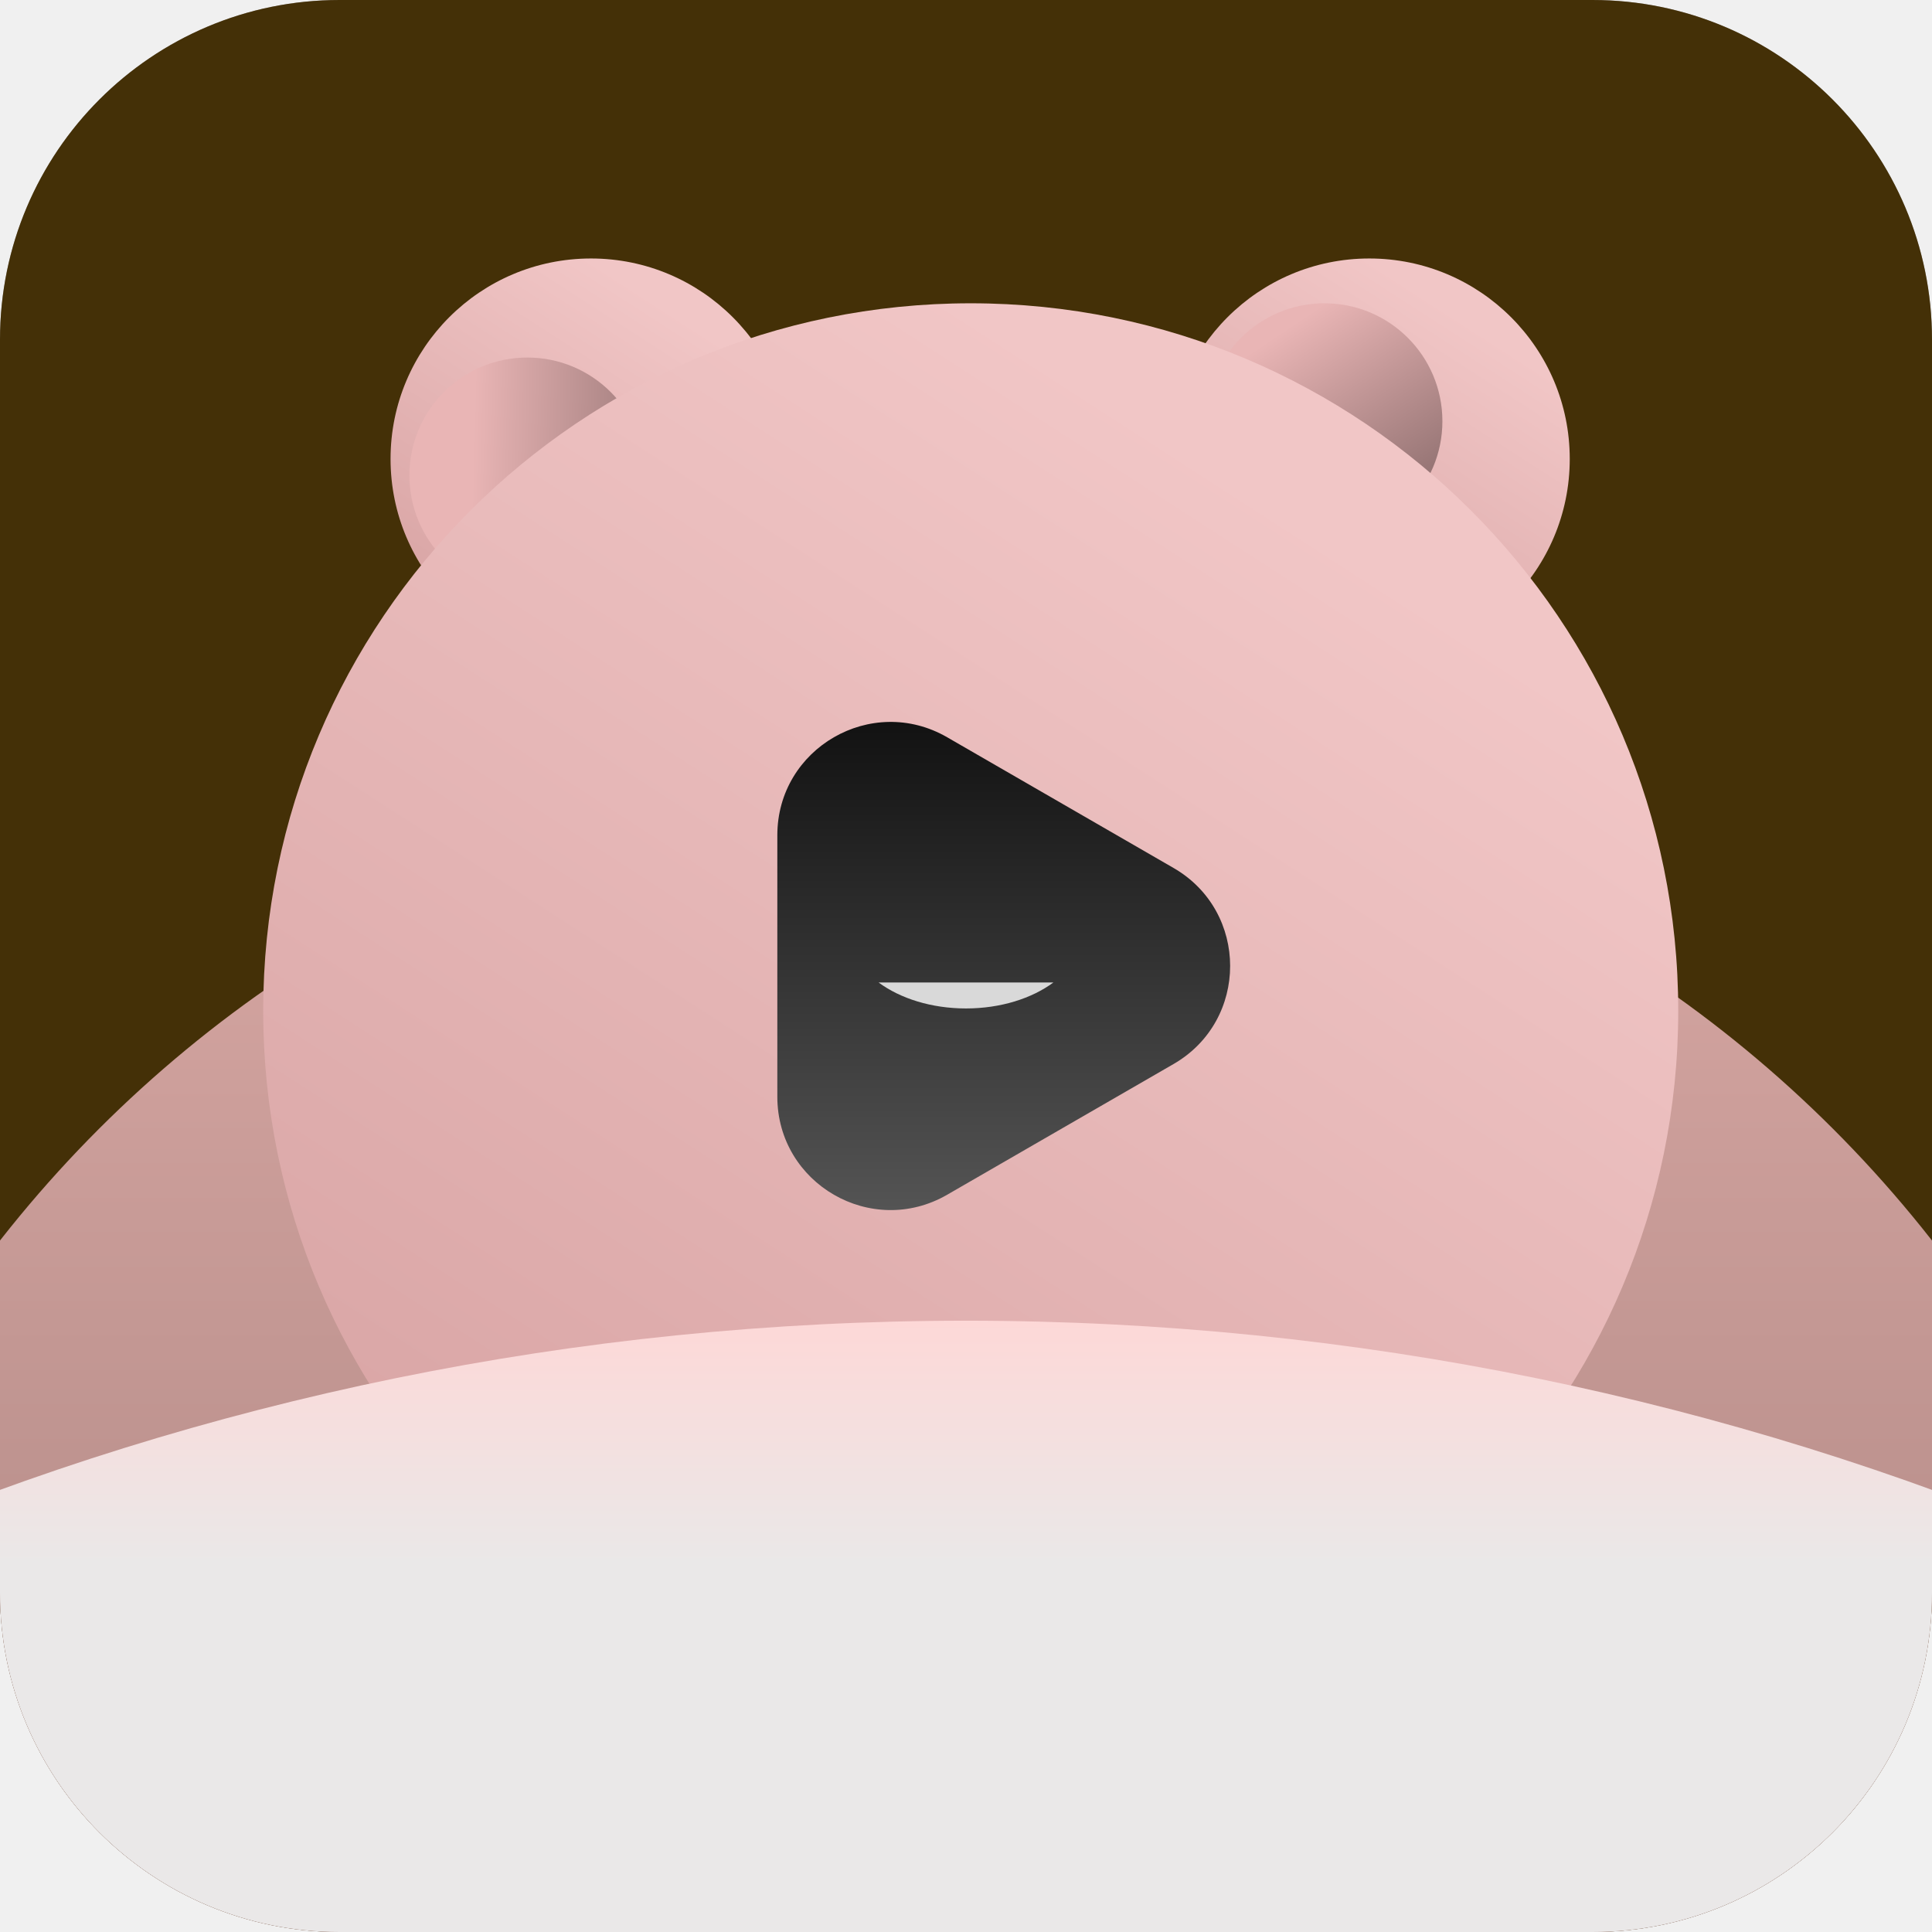
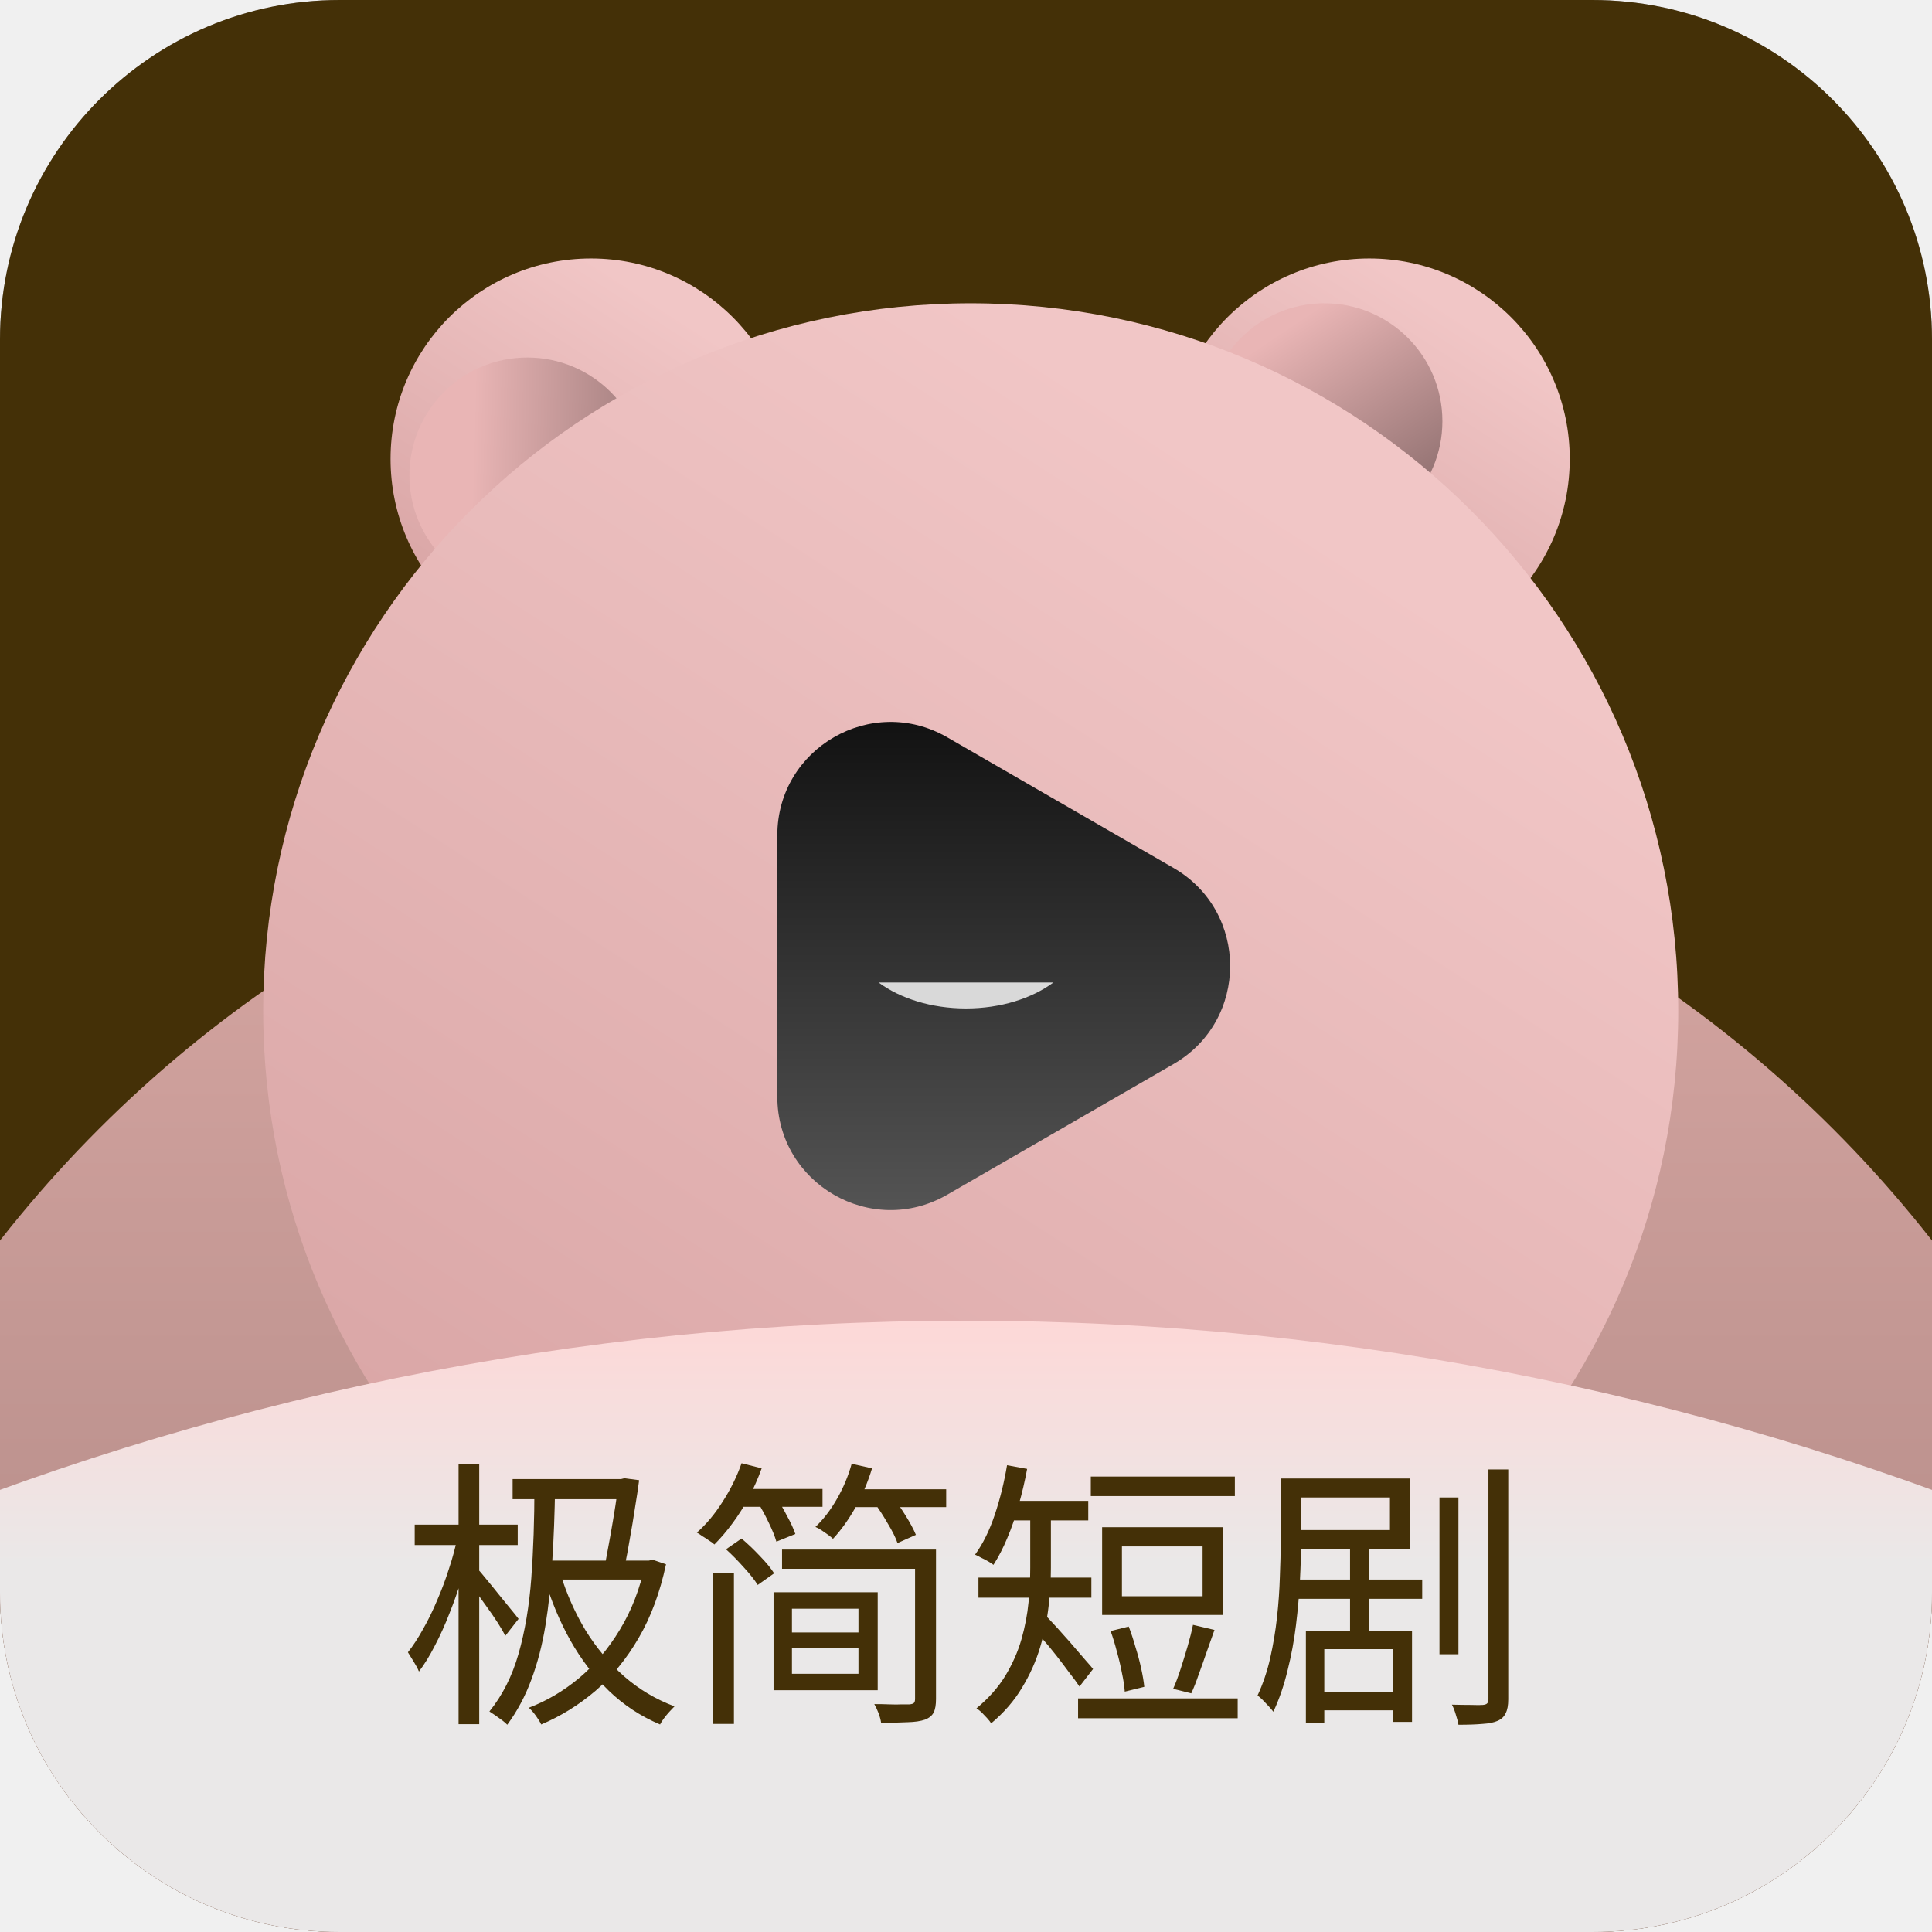
<svg xmlns="http://www.w3.org/2000/svg" width="1024" height="1024" viewBox="0 0 1024 1024" fill="none">
-   <g clip-path="url(#clip0_2092_27)">
+   <g clip-path="url(#clip0_2096_2)">
    <rect width="1024" height="1024" rx="180" fill="#A19D9D" />
    <rect x="-38" y="-24" width="1098" height="1085" fill="#443007" />
-     <circle cx="512" cy="1058" r="650" fill="url(#paint0_linear_2092_27)" fill-opacity="0.9" />
-     <circle cx="313.25" cy="243.25" r="106.25" fill="url(#paint1_linear_2092_27)" />
-     <circle cx="279.5" cy="252" r="62.5" fill="url(#paint2_linear_2092_27)" />
-     <circle cx="725.75" cy="243.25" r="106.25" fill="url(#paint3_linear_2092_27)" />
-     <circle cx="702" cy="223.25" r="62.5" fill="url(#paint4_linear_2092_27)" />
-     <circle cx="514.5" cy="535.75" r="375" fill="url(#paint5_linear_2092_27)" />
-     <path d="M622 460.038C662 483.133 662 540.868 622 563.962L502 633.244C462 656.338 412 627.47 412 581.282L412 442.718C412 396.53 462 367.662 502 390.756L622 460.038Z" fill="url(#paint6_linear_2092_27)" />
+     <circle cx="512" cy="1058" r="650" fill="url(#paint0_linear_2096_2)" fill-opacity="0.9" />
+     <circle cx="313.25" cy="243.25" r="106.25" fill="url(#paint1_linear_2096_2)" />
+     <circle cx="279.5" cy="252" r="62.5" fill="url(#paint2_linear_2096_2)" />
+     <circle cx="725.75" cy="243.25" r="106.25" fill="url(#paint3_linear_2096_2)" />
+     <circle cx="702" cy="223.25" r="62.5" fill="url(#paint4_linear_2096_2)" />
+     <circle cx="514.5" cy="535.75" r="375" fill="url(#paint5_linear_2096_2)" />
+     <path d="M622 460.038C662 483.133 662 540.868 622 563.962L502 633.244C462 656.338 412 627.47 412 581.282L412 442.718C412 396.53 462 367.662 502 390.756L622 460.038Z" fill="url(#paint6_linear_2096_2)" />
    <path d="M558.305 520.75C546.87 529.196 530.36 534.5 512 534.5C493.64 534.5 477.13 529.196 465.695 520.75H558.305Z" fill="#D9D9D9" />
-     <circle cx="512" cy="2200" r="1500" fill="url(#paint7_linear_2092_27)" />
+     <circle cx="512" cy="2200" r="1500" fill="url(#paint7_linear_2096_2)" />
+     <path d="M219.8 808.1H274.4V818.9H219.8V808.1ZM243.05 776H254V913.85H243.05V776ZM242.45 814.85L249.8 817.25C248.5 823.25 246.85 829.5 244.85 836C242.95 842.5 240.75 848.85 238.25 855.05C235.85 861.25 233.25 867 230.45 872.3C227.75 877.6 224.95 882.15 222.05 885.95C221.45 884.45 220.55 882.75 219.35 880.85C218.15 878.85 217.1 877.15 216.2 875.75C218.9 872.35 221.55 868.3 224.15 863.6C226.85 858.9 229.35 853.8 231.65 848.3C234.05 842.8 236.15 837.2 237.95 831.5C239.85 825.8 241.35 820.25 242.45 814.85ZM252.95 831.35C253.95 832.35 255.45 834.1 257.45 836.6C259.55 839.1 261.75 841.8 264.05 844.7C266.45 847.6 268.65 850.3 270.65 852.8C272.65 855.2 274.05 856.95 274.85 858.05L267.8 867.05C266.9 865.15 265.55 862.8 263.75 860C261.95 857.2 259.95 854.3 257.75 851.3C255.65 848.3 253.65 845.5 251.75 842.9C249.95 840.3 248.45 838.2 247.25 836.6L252.95 831.35ZM271.7 783.95H331.55V794.6H271.7V783.95ZM327.95 783.95H329.15L330.95 783.5L338.75 784.55C338.15 789.15 337.4 794.15 336.5 799.55C335.7 804.85 334.8 810.25 333.8 815.75C332.9 821.15 331.95 826.2 330.95 830.9L320.6 829.7C321.5 824.9 322.45 819.75 323.45 814.25C324.45 808.65 325.35 803.3 326.15 798.2C326.95 793 327.55 788.7 327.95 785.3V783.95ZM285.95 827.15H345.95V837.2H284L285.95 827.15ZM341.9 827.15H343.85L345.95 826.7L353 829.1C349.8 844.1 344.95 857.15 338.45 868.25C332.05 879.25 324.45 888.55 315.65 896.15C306.85 903.65 297.25 909.6 286.85 914C286.25 912.7 285.3 911.15 284 909.35C282.7 907.55 281.45 906.15 280.25 905.15C289.75 901.55 298.65 896.3 306.95 889.4C315.25 882.4 322.45 873.85 328.55 863.75C334.75 853.55 339.2 842.05 341.9 829.25V827.15ZM283.25 788L294.2 788.3C294 802.3 293.5 815.4 292.7 827.6C292 839.8 290.8 851.1 289.1 861.5C287.4 871.9 284.9 881.5 281.6 890.3C278.4 899 274.15 906.95 268.85 914.15C268.35 913.55 267.5 912.8 266.3 911.9C265.1 911 263.85 910.1 262.55 909.2C261.35 908.4 260.3 907.7 259.4 907.1C266.3 898.6 271.45 888.4 274.85 876.5C278.25 864.6 280.5 851.25 281.6 836.45C282.7 821.55 283.25 805.4 283.25 788ZM297.05 834.2C300.35 844.9 304.8 854.9 310.4 864.2C316.1 873.4 322.9 881.5 330.8 888.5C338.7 895.4 347.6 900.7 357.5 904.4C356.7 905.2 355.8 906.15 354.8 907.25C353.8 908.35 352.85 909.5 351.95 910.7C351.05 911.9 350.35 913 349.85 914C339.65 909.7 330.6 903.75 322.7 896.15C314.8 888.45 308 879.55 302.3 869.45C296.6 859.25 292 848.2 288.5 836.3L297.05 834.2ZM390.35 789.2H435.95V798.65H390.35V789.2ZM447.05 789.35H501.5V798.8H447.05V789.35ZM393.05 775.55L403.7 778.25C401.8 783.55 399.55 788.65 396.95 793.55C394.35 798.45 391.45 803.05 388.25 807.35C385.15 811.55 381.95 815.3 378.65 818.6C377.95 817.9 377 817.2 375.8 816.5C374.7 815.7 373.55 814.95 372.35 814.25C371.25 813.45 370.25 812.8 369.35 812.3C374.35 807.9 378.9 802.45 383 795.95C387.2 789.45 390.55 782.65 393.05 775.55ZM451.4 775.85L462.2 778.25C460 785.55 457.05 792.5 453.35 799.1C449.65 805.6 445.7 811.1 441.5 815.6C440.9 815 440.05 814.3 438.95 813.5C437.85 812.7 436.7 811.9 435.5 811.1C434.3 810.3 433.2 809.7 432.2 809.3C436.5 805.2 440.3 800.25 443.6 794.45C447 788.55 449.6 782.35 451.4 775.85ZM401.6 796.25L410.9 792.8C413 795.9 415.05 799.4 417.05 803.3C419.15 807.1 420.65 810.35 421.55 813.05L411.5 817.1C410.7 814.3 409.35 810.95 407.45 807.05C405.55 803.05 403.6 799.45 401.6 796.25ZM463.1 796.1L472.4 792.2C474.9 795.5 477.4 799.15 479.9 803.15C482.4 807.15 484.25 810.6 485.45 813.5L475.7 817.85C474.7 814.95 472.95 811.45 470.45 807.35C468.05 803.15 465.6 799.4 463.1 796.1ZM414.65 865.25H460.1V873.65H414.65V865.25ZM378.05 833.9H389V913.7H378.05V833.9ZM414.5 821.3H491V831.5H414.5V821.3ZM384.8 821.15L393.05 815.45C396.25 818.15 399.5 821.25 402.8 824.75C406.1 828.15 408.6 831.2 410.3 833.9L401.6 840.05C400 837.45 397.55 834.35 394.25 830.75C391.05 827.15 387.9 823.95 384.8 821.15ZM485 821.3H496.1V900.5C496.1 903.6 495.7 905.95 494.9 907.55C494.1 909.25 492.55 910.55 490.25 911.45C487.95 912.25 484.9 912.7 481.1 912.8C477.3 913 472.6 913.1 467 913.1C466.8 911.6 466.35 909.9 465.65 908C464.95 906.2 464.2 904.6 463.4 903.2C466.2 903.2 468.85 903.25 471.35 903.35C473.95 903.45 476.2 903.45 478.1 903.35C480 903.35 481.3 903.35 482 903.35C483.2 903.25 484 903 484.4 902.6C484.8 902.2 485 901.45 485 900.35V821.3ZM419.75 852.65V887.15H455V852.65H419.75ZM410 843.95H465.2V895.85H410V843.95ZM578.15 782.6H654.5V792.95H578.15V782.6ZM571.4 900.2H656V910.7H571.4V900.2ZM588.65 864.5L598.25 862.1C599.55 865.5 600.75 869.15 601.85 873.05C603.05 876.85 604.05 880.6 604.85 884.3C605.65 887.9 606.2 891.15 606.5 894.05L596.15 896.6C595.95 893.7 595.45 890.4 594.65 886.7C593.95 883 593.05 879.2 591.95 875.3C590.95 871.4 589.85 867.8 588.65 864.5ZM632.3 861.2L643.7 863.9C642.4 867.6 641 871.55 639.5 875.75C638.1 879.85 636.7 883.8 635.3 887.6C634 891.4 632.7 894.7 631.4 897.5L621.8 895.1C623.1 892.2 624.4 888.75 625.7 884.75C627 880.75 628.25 876.7 629.45 872.6C630.65 868.5 631.6 864.7 632.3 861.2ZM594.65 819.65V846.05H637.4V819.65H594.65ZM584.15 809.45H648.2V855.95H584.15V809.45ZM546.05 801.35H557V831.05C557 837.15 556.6 843.85 555.8 851.15C555 858.35 553.5 865.65 551.3 873.05C549.1 880.45 545.9 887.6 541.7 894.5C537.6 901.4 532.15 907.7 525.35 913.4C524.85 912.6 524.1 911.65 523.1 910.55C522.2 909.55 521.25 908.55 520.25 907.55C519.25 906.65 518.35 905.95 517.55 905.45C523.95 900.15 529.05 894.4 532.85 888.2C536.65 881.9 539.5 875.45 541.4 868.85C543.3 862.15 544.55 855.6 545.15 849.2C545.75 842.7 546.05 836.6 546.05 830.9V801.35ZM532.4 795.5H576.8V805.85H532.4V795.5ZM518.6 836.15H578.45V846.8H518.6V836.15ZM553.7 855.8C554.7 856.7 556.05 858.1 557.75 860C559.55 861.9 561.5 864.05 563.6 866.45C565.8 868.85 567.95 871.3 570.05 873.8C572.15 876.2 574.05 878.4 575.75 880.4C577.45 882.3 578.65 883.7 579.35 884.6L572.15 893.9C570.85 891.9 569.05 889.45 566.75 886.55C564.55 883.55 562.2 880.45 559.7 877.25C557.2 874.05 554.75 871.1 552.35 868.4C550.05 865.6 548.2 863.4 546.8 861.8L553.7 855.8ZM533.75 776.6L544.4 778.55C543.2 785.05 541.7 791.45 539.9 797.75C538.2 803.95 536.2 809.75 533.9 815.15C531.7 820.45 529.25 825.2 526.55 829.4C525.95 828.9 525.05 828.3 523.85 827.6C522.65 826.9 521.4 826.25 520.1 825.65C518.9 824.95 517.8 824.4 516.8 824C521 818.2 524.5 811.1 527.3 802.7C530.1 794.3 532.25 785.6 533.75 776.6ZM762.95 793.7H773V876.8H762.95V793.7ZM788.9 778.85H799.4V900.65C799.4 903.85 798.95 906.3 798.05 908C797.25 909.8 795.85 911.15 793.85 912.05C791.85 912.95 789.15 913.5 785.75 913.7C782.45 914 778.2 914.15 773 914.15C772.8 912.75 772.35 911 771.65 908.9C771.05 906.8 770.35 905 769.55 903.5C773.25 903.6 776.65 903.65 779.75 903.65C782.85 903.75 784.9 903.75 785.9 903.65C787 903.55 787.75 903.3 788.15 902.9C788.65 902.5 788.9 901.75 788.9 900.65V778.85ZM684.5 783.65H747.35V821H684.5V810.95H736.7V793.7H684.5V783.65ZM678.8 783.65H689.6V816.65C689.6 822.85 689.4 829.8 689 837.5C688.6 845.2 687.9 853.15 686.9 861.35C685.9 869.55 684.4 877.6 682.4 885.5C680.5 893.4 678 900.65 674.9 907.25C674.3 906.45 673.45 905.45 672.35 904.25C671.35 903.15 670.3 902.05 669.2 900.95C668.1 899.85 667.2 899.1 666.5 898.7C669.4 892.5 671.65 885.85 673.25 878.75C674.85 871.65 676.05 864.45 676.85 857.15C677.65 849.85 678.15 842.75 678.35 835.85C678.65 828.85 678.8 822.45 678.8 816.65V783.65ZM684.5 837.2H753.8V847.4H684.5V837.2ZM715.55 818.75H725.6V870.05H715.55V818.75ZM692.15 864.35H748.4V912.65H738.2V874.1H701.9V913.1H692.15V864.35ZM696.35 896.75H743.75V906.5H696.35V896.75Z" fill="#443007" />
  </g>
  <defs>
-     <linearGradient id="paint0_linear_2092_27" x1="512" y1="408" x2="512" y2="1708" gradientUnits="userSpaceOnUse">
+     <linearGradient id="paint0_linear_2096_2" x1="512" y1="408" x2="512" y2="1708" gradientUnits="userSpaceOnUse">
      <stop stop-color="#E9B5B5" />
      <stop offset="1" stop-color="#836666" />
    </linearGradient>
-     <linearGradient id="paint1_linear_2092_27" x1="313.25" y1="137" x2="143.875" y2="399.5" gradientUnits="userSpaceOnUse">
+     <linearGradient id="paint1_linear_2096_2" x1="313.25" y1="137" x2="143.875" y2="399.5" gradientUnits="userSpaceOnUse">
      <stop stop-color="#F1C6C6" />
      <stop offset="1" stop-color="#CB9292" />
    </linearGradient>
-     <linearGradient id="paint2_linear_2092_27" x1="250.679" y1="241.883" x2="380.747" y2="245.205" gradientUnits="userSpaceOnUse">
+     <linearGradient id="paint2_linear_2096_2" x1="250.679" y1="241.883" x2="380.747" y2="245.205" gradientUnits="userSpaceOnUse">
      <stop stop-color="#E9B5B5" />
      <stop offset="1" stop-color="#836666" />
    </linearGradient>
-     <linearGradient id="paint3_linear_2092_27" x1="725.75" y1="137" x2="556.375" y2="399.5" gradientUnits="userSpaceOnUse">
+     <linearGradient id="paint3_linear_2096_2" x1="725.75" y1="137" x2="556.375" y2="399.5" gradientUnits="userSpaceOnUse">
      <stop stop-color="#F1C6C6" />
      <stop offset="1" stop-color="#CB9292" />
    </linearGradient>
-     <linearGradient id="paint4_linear_2092_27" x1="702" y1="160.75" x2="774.426" y2="268.838" gradientUnits="userSpaceOnUse">
+     <linearGradient id="paint4_linear_2096_2" x1="702" y1="160.75" x2="774.426" y2="268.838" gradientUnits="userSpaceOnUse">
      <stop stop-color="#E9B5B5" />
      <stop offset="1" stop-color="#836666" />
    </linearGradient>
-     <linearGradient id="paint5_linear_2092_27" x1="514.5" y1="160.75" x2="-83.294" y2="1087.22" gradientUnits="userSpaceOnUse">
+     <linearGradient id="paint5_linear_2096_2" x1="514.5" y1="160.75" x2="-83.294" y2="1087.22" gradientUnits="userSpaceOnUse">
      <stop stop-color="#F1C6C6" />
      <stop offset="1" stop-color="#CB9292" />
    </linearGradient>
-     <linearGradient id="paint6_linear_2092_27" x1="512" y1="312" x2="512" y2="712" gradientUnits="userSpaceOnUse">
+     <linearGradient id="paint6_linear_2096_2" x1="512" y1="312" x2="512" y2="712" gradientUnits="userSpaceOnUse">
      <stop />
      <stop offset="1" stop-color="#666666" />
    </linearGradient>
-     <linearGradient id="paint7_linear_2092_27" x1="512" y1="700" x2="512" y2="3700" gradientUnits="userSpaceOnUse">
+     <linearGradient id="paint7_linear_2096_2" x1="512" y1="700" x2="512" y2="3700" gradientUnits="userSpaceOnUse">
      <stop stop-color="#FDD8D7" />
      <stop offset="0.043" stop-color="#EAE8E8" />
    </linearGradient>
-     <clipPath id="clip0_2092_27">
+     <clipPath id="clip0_2096_2">
      <rect width="1024" height="1024" rx="180" fill="white" />
    </clipPath>
  </defs>
</svg>
